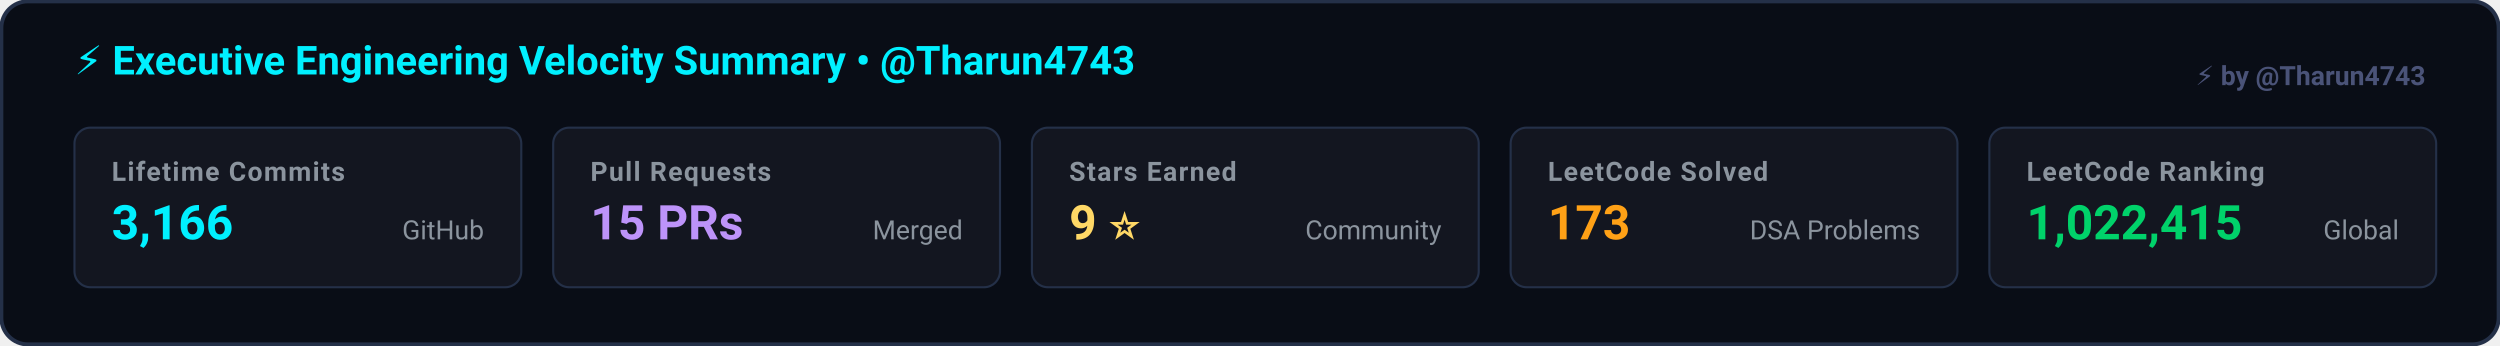
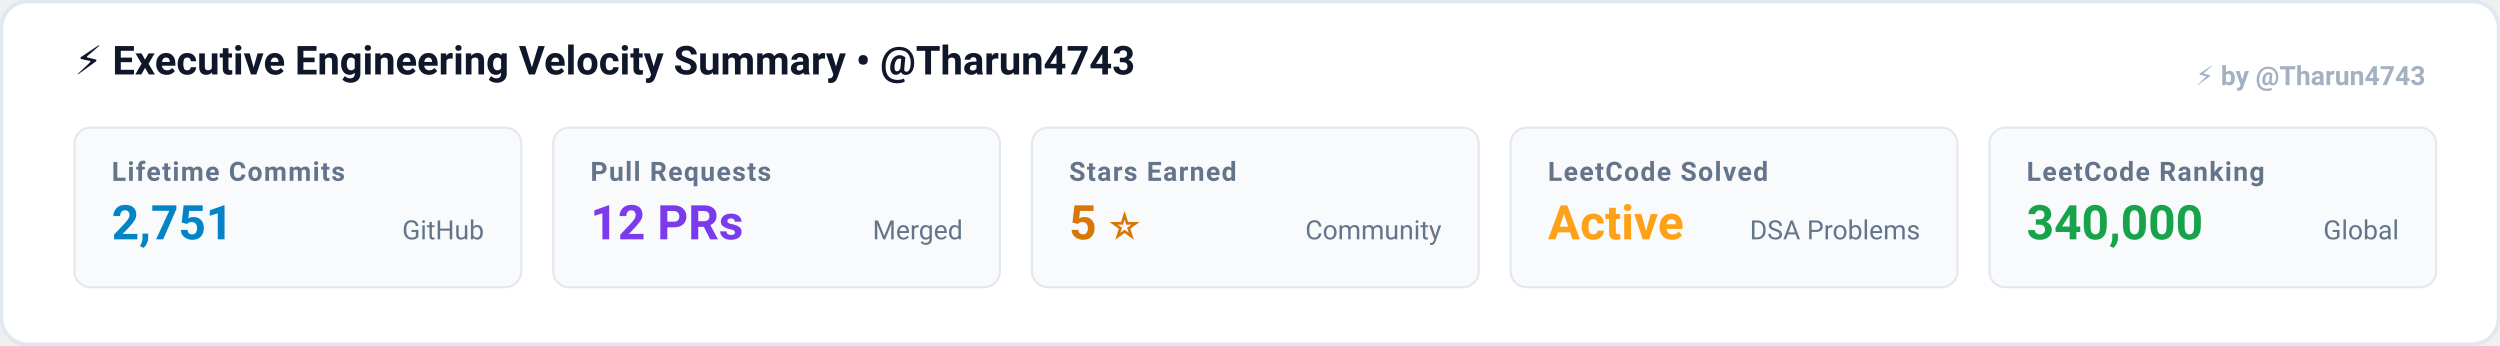
<svg xmlns="http://www.w3.org/2000/svg" width="940" height="130" viewBox="0 0 940 130" fill="none">
  <style>
    @keyframes bannerPulse {
-       0%, 100% { stroke: #00f0ff; }
+       0%, 100% { stroke: #0f172a; }
      50% { stroke: #bd93f9; }
    }
    .banner-border { animation: bannerPulse 8s ease-in-out infinite; }
  </style>
-   <rect x="0.5" y="0.5" width="939" height="129" rx="10" fill="#090d16" stroke="#243048" stroke-width="1.5" class="banner-border" />
+   <rect x="0.5" y="0.5" width="939" height="129" rx="10" fill="#ffffff" stroke="#e2e8f0" stroke-width="1.5" class="banner-border" />
  <g transform="translate(28, 28)">
-     <text fill="#00f0ff" font-family="-apple-system, BlinkMacSystemFont, 'Segoe UI', Roboto, sans-serif" font-size="15" font-weight="700">
+     <text fill="#0f172a" font-family="-apple-system, BlinkMacSystemFont, 'Segoe UI', Roboto, sans-serif" font-size="15" font-weight="700">
      ⚡ Executive Engineering Velocity Summary • @Tharun4743
    </text>
  </g>
  <g transform="translate(28, 48)">
-     <rect width="168" height="60" rx="6" fill="#131620" stroke="#243048" stroke-width="0.8" />
-     <text x="14" y="20" fill="#8b949e" font-family="-apple-system, BlinkMacSystemFont, 'Segoe UI', Roboto, sans-serif" font-size="10" font-weight="600" text-transform="uppercase" letter-spacing="0.5px">
+     <rect width="168" height="60" rx="6" fill="#f8fafc" stroke="#e2e8f0" stroke-width="0.8" />
+     <text x="14" y="20" fill="#64748b" font-family="-apple-system, BlinkMacSystemFont, 'Segoe UI', Roboto, sans-serif" font-size="10" font-weight="600" text-transform="uppercase" letter-spacing="0.5px">
        Lifetime Commits
      </text>
-     <text x="14" y="42" fill="#00f0ff" font-family="-apple-system, BlinkMacSystemFont, 'Segoe UI', Roboto, sans-serif" font-size="18" font-weight="700">
-         3,166
+     <text x="14" y="42" fill="#0284c7" font-family="-apple-system, BlinkMacSystemFont, 'Segoe UI', Roboto, sans-serif" font-size="18" font-weight="700">
+         2,751
      </text>
-     <text x="154" y="42" text-anchor="end" fill="#8b949e" font-family="-apple-system, BlinkMacSystemFont, 'Segoe UI', Roboto, sans-serif" font-size="10">
+     <text x="154" y="42" text-anchor="end" fill="#64748b" font-family="-apple-system, BlinkMacSystemFont, 'Segoe UI', Roboto, sans-serif" font-size="10">
        GitHub
      </text>
  </g>
  <g transform="translate(208, 48)">
-     <rect width="168" height="60" rx="6" fill="#131620" stroke="#243048" stroke-width="0.8" />
-     <text x="14" y="20" fill="#8b949e" font-family="-apple-system, BlinkMacSystemFont, 'Segoe UI', Roboto, sans-serif" font-size="10" font-weight="600" text-transform="uppercase" letter-spacing="0.5px">
+     <rect width="168" height="60" rx="6" fill="#f8fafc" stroke="#e2e8f0" stroke-width="0.8" />
+     <text x="14" y="20" fill="#64748b" font-family="-apple-system, BlinkMacSystemFont, 'Segoe UI', Roboto, sans-serif" font-size="10" font-weight="600" text-transform="uppercase" letter-spacing="0.5px">
        Pull Requests
      </text>
-     <text x="14" y="42" fill="#bd93f9" font-family="-apple-system, BlinkMacSystemFont, 'Segoe UI', Roboto, sans-serif" font-size="18" font-weight="700">
-         15 PRs
+     <text x="14" y="42" fill="#7c3aed" font-family="-apple-system, BlinkMacSystemFont, 'Segoe UI', Roboto, sans-serif" font-size="18" font-weight="700">
+         12 PRs
      </text>
-     <text x="154" y="42" text-anchor="end" fill="#8b949e" font-family="-apple-system, BlinkMacSystemFont, 'Segoe UI', Roboto, sans-serif" font-size="10">
+     <text x="154" y="42" text-anchor="end" fill="#64748b" font-family="-apple-system, BlinkMacSystemFont, 'Segoe UI', Roboto, sans-serif" font-size="10">
        Merged
      </text>
  </g>
  <g transform="translate(388, 48)">
-     <rect width="168" height="60" rx="6" fill="#131620" stroke="#243048" stroke-width="0.8" />
-     <text x="14" y="20" fill="#8b949e" font-family="-apple-system, BlinkMacSystemFont, 'Segoe UI', Roboto, sans-serif" font-size="10" font-weight="600" text-transform="uppercase" letter-spacing="0.5px">
+     <rect width="168" height="60" rx="6" fill="#f8fafc" stroke="#e2e8f0" stroke-width="0.8" />
+     <text x="14" y="20" fill="#64748b" font-family="-apple-system, BlinkMacSystemFont, 'Segoe UI', Roboto, sans-serif" font-size="10" font-weight="600" text-transform="uppercase" letter-spacing="0.5px">
        Stars Earned
      </text>
-     <text x="14" y="42" fill="#ffd866" font-family="-apple-system, BlinkMacSystemFont, 'Segoe UI', Roboto, sans-serif" font-size="18" font-weight="700">
-         9 ⭐
+     <text x="14" y="42" fill="#d97706" font-family="-apple-system, BlinkMacSystemFont, 'Segoe UI', Roboto, sans-serif" font-size="18" font-weight="700">
+         5 ⭐
      </text>
-     <text x="154" y="42" text-anchor="end" fill="#8b949e" font-family="-apple-system, BlinkMacSystemFont, 'Segoe UI', Roboto, sans-serif" font-size="10">
+     <text x="154" y="42" text-anchor="end" fill="#64748b" font-family="-apple-system, BlinkMacSystemFont, 'Segoe UI', Roboto, sans-serif" font-size="10">
        Community
      </text>
  </g>
  <g transform="translate(568, 48)">
-     <rect width="168" height="60" rx="6" fill="#131620" stroke="#243048" stroke-width="0.8" />
-     <text x="14" y="20" fill="#8b949e" font-family="-apple-system, BlinkMacSystemFont, 'Segoe UI', Roboto, sans-serif" font-size="10" font-weight="600" text-transform="uppercase" letter-spacing="0.5px">
+     <rect width="168" height="60" rx="6" fill="#f8fafc" stroke="#e2e8f0" stroke-width="0.8" />
+     <text x="14" y="20" fill="#64748b" font-family="-apple-system, BlinkMacSystemFont, 'Segoe UI', Roboto, sans-serif" font-size="10" font-weight="600" text-transform="uppercase" letter-spacing="0.5px">
        LeetCode Solved
      </text>
    <text x="14" y="42" fill="#ffa116" font-family="-apple-system, BlinkMacSystemFont, 'Segoe UI', Roboto, sans-serif" font-size="18" font-weight="700">
-         173
+         Active
      </text>
-     <text x="154" y="42" text-anchor="end" fill="#8b949e" font-family="-apple-system, BlinkMacSystemFont, 'Segoe UI', Roboto, sans-serif" font-size="10">
+     <text x="154" y="42" text-anchor="end" fill="#64748b" font-family="-apple-system, BlinkMacSystemFont, 'Segoe UI', Roboto, sans-serif" font-size="10">
        DSA Problems
      </text>
  </g>
  <g transform="translate(748, 48)">
-     <rect width="168" height="60" rx="6" fill="#131620" stroke="#243048" stroke-width="0.8" />
-     <text x="14" y="20" fill="#8b949e" font-family="-apple-system, BlinkMacSystemFont, 'Segoe UI', Roboto, sans-serif" font-size="10" font-weight="600" text-transform="uppercase" letter-spacing="0.5px">
+     <rect width="168" height="60" rx="6" fill="#f8fafc" stroke="#e2e8f0" stroke-width="0.8" />
+     <text x="14" y="20" fill="#64748b" font-family="-apple-system, BlinkMacSystemFont, 'Segoe UI', Roboto, sans-serif" font-size="10" font-weight="600" text-transform="uppercase" letter-spacing="0.5px">
        LeetCode Ranking
      </text>
-     <text x="14" y="42" fill="#00d26a" font-family="-apple-system, BlinkMacSystemFont, 'Segoe UI', Roboto, sans-serif" font-size="18" font-weight="700">
-         1,022,415
+     <text x="14" y="42" fill="#16a34a" font-family="-apple-system, BlinkMacSystemFont, 'Segoe UI', Roboto, sans-serif" font-size="18" font-weight="700">
+         340,000
      </text>
-     <text x="154" y="42" text-anchor="end" fill="#8b949e" font-family="-apple-system, BlinkMacSystemFont, 'Segoe UI', Roboto, sans-serif" font-size="10">
+     <text x="154" y="42" text-anchor="end" fill="#64748b" font-family="-apple-system, BlinkMacSystemFont, 'Segoe UI', Roboto, sans-serif" font-size="10">
        Global
      </text>
  </g>
  <a href="https://github.com/Tharun4743/github-profile-visualizer" target="_blank">
-     <text x="912" y="32" text-anchor="end" fill="#565f89" font-family="-apple-system, BlinkMacSystemFont, 'Segoe UI', Roboto, sans-serif" font-size="10" font-weight="600" opacity="0.85">⚡ by @Tharun4743</text>
+     <text x="912" y="32" text-anchor="end" fill="#94a3b8" font-family="-apple-system, BlinkMacSystemFont, 'Segoe UI', Roboto, sans-serif" font-size="10" font-weight="600" opacity="0.85">⚡ by @Tharun4743</text>
  </a>
</svg>
